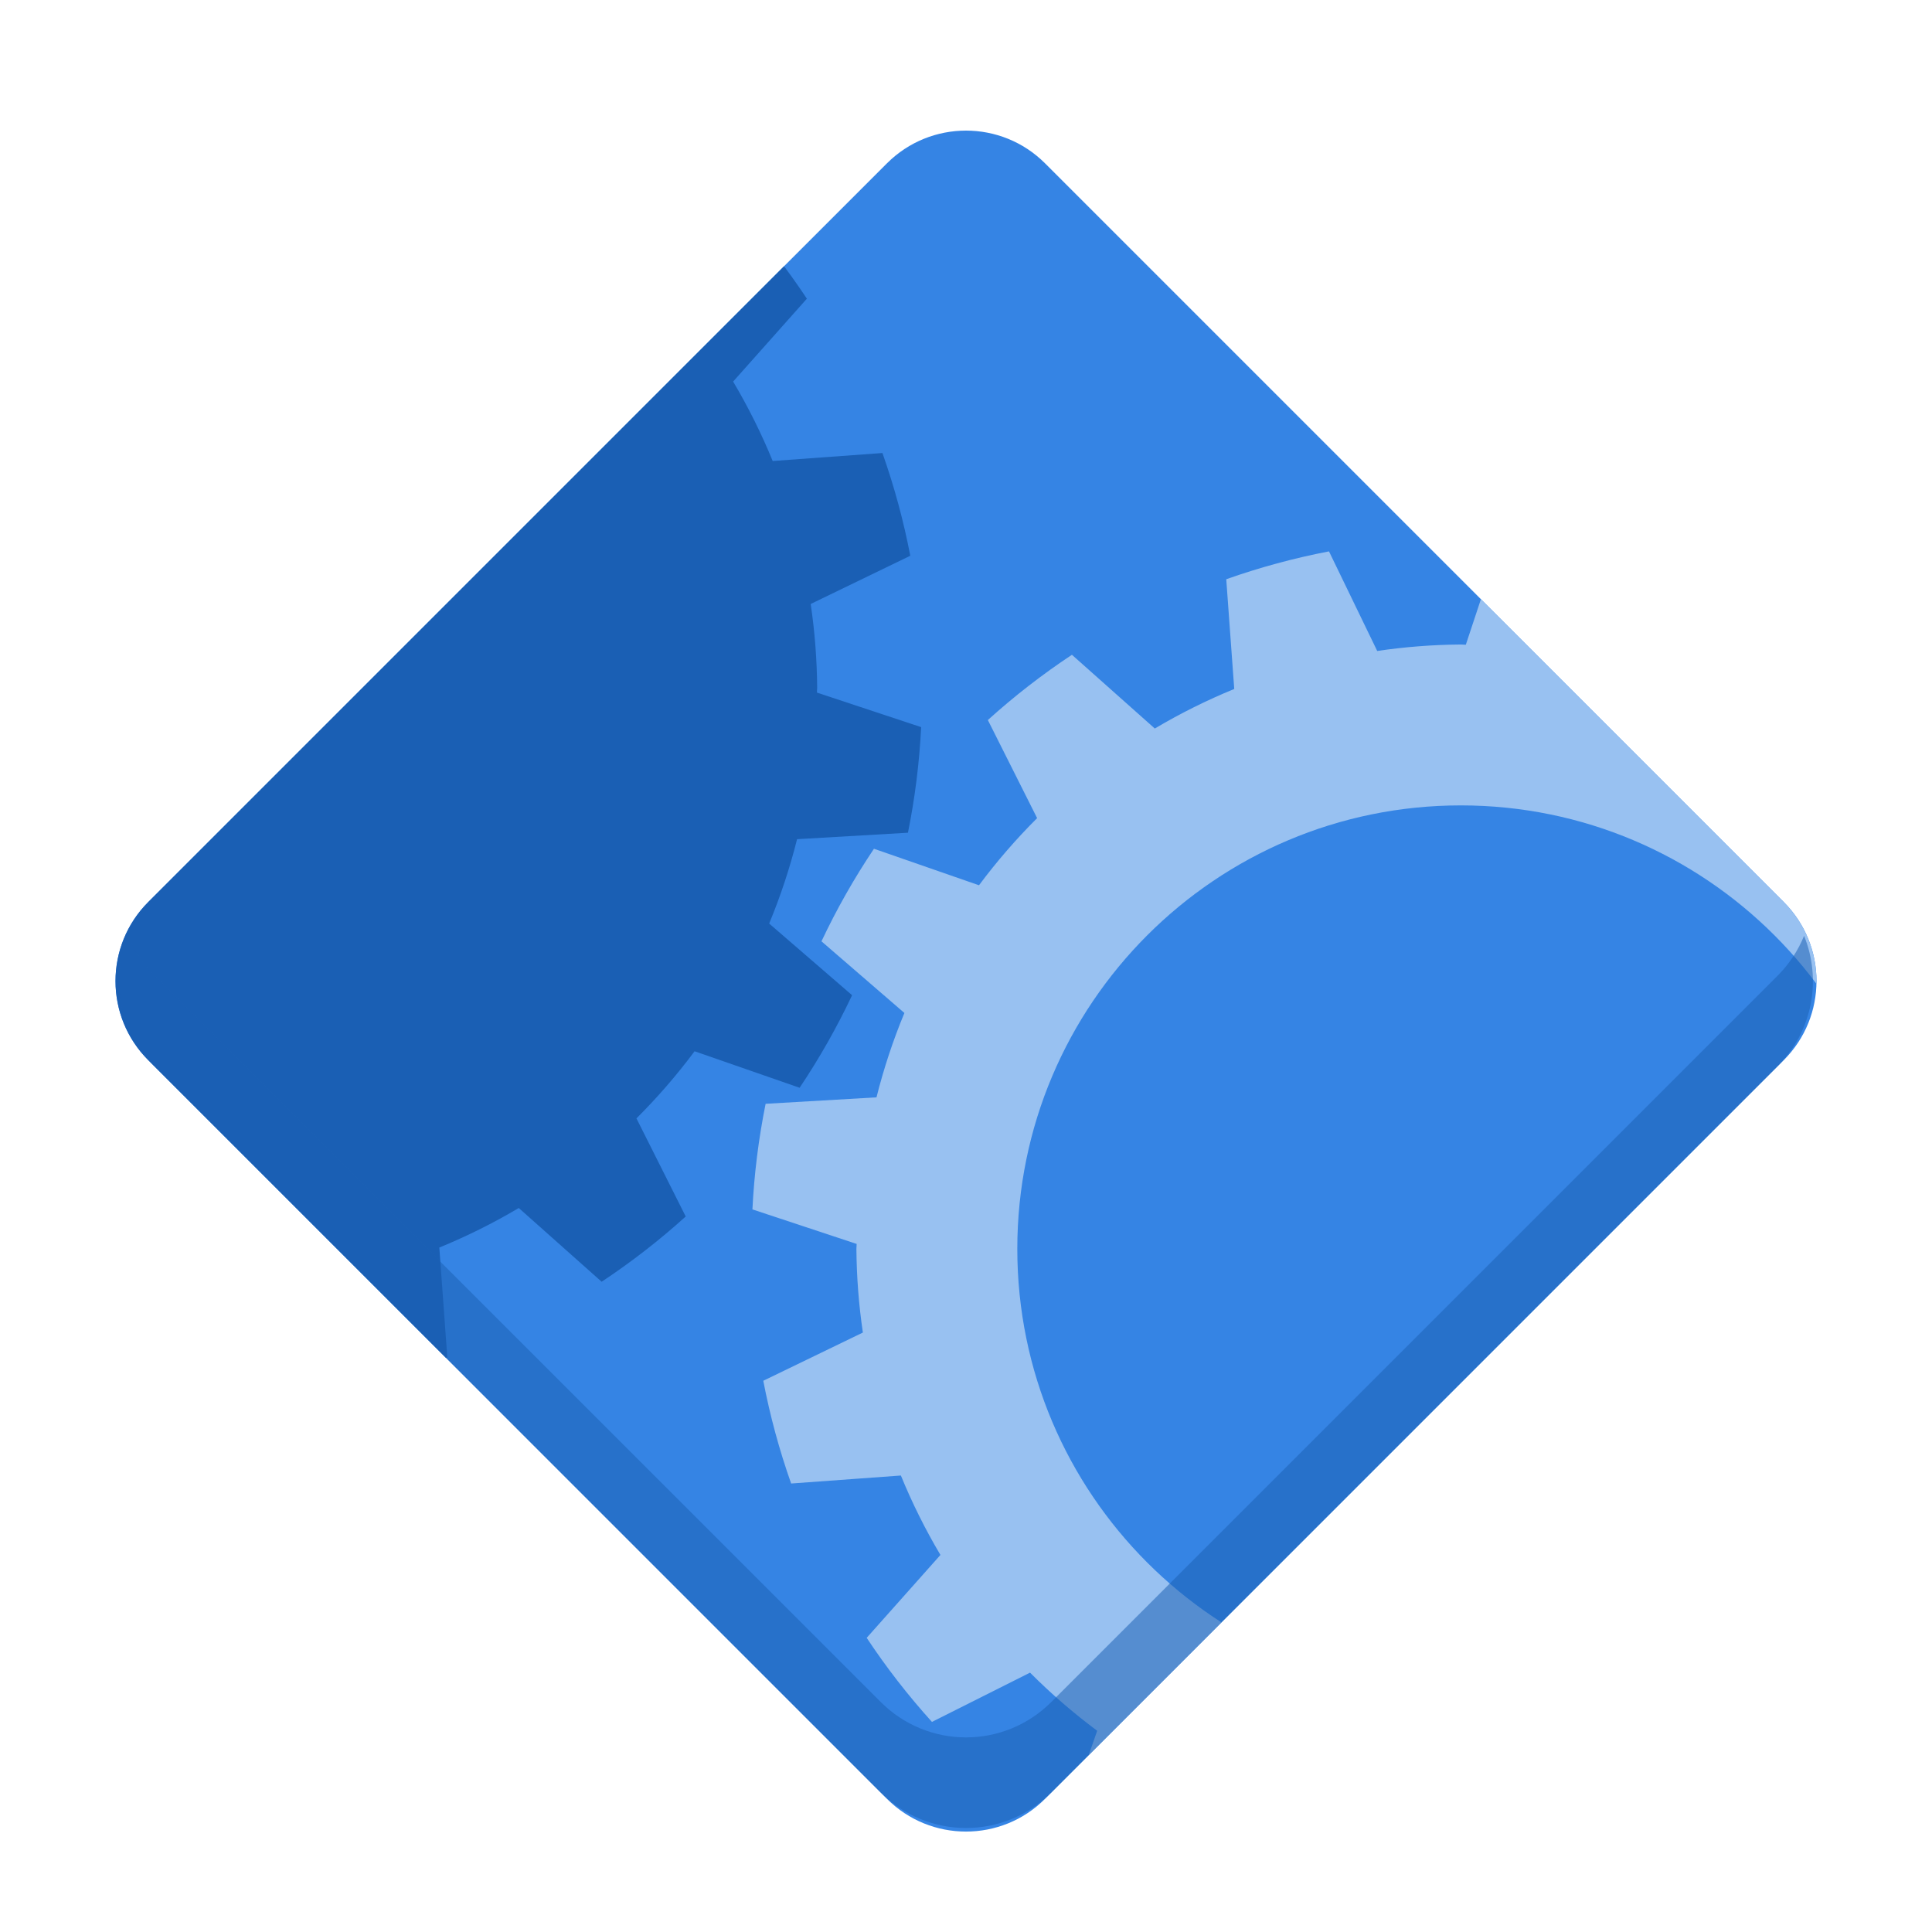
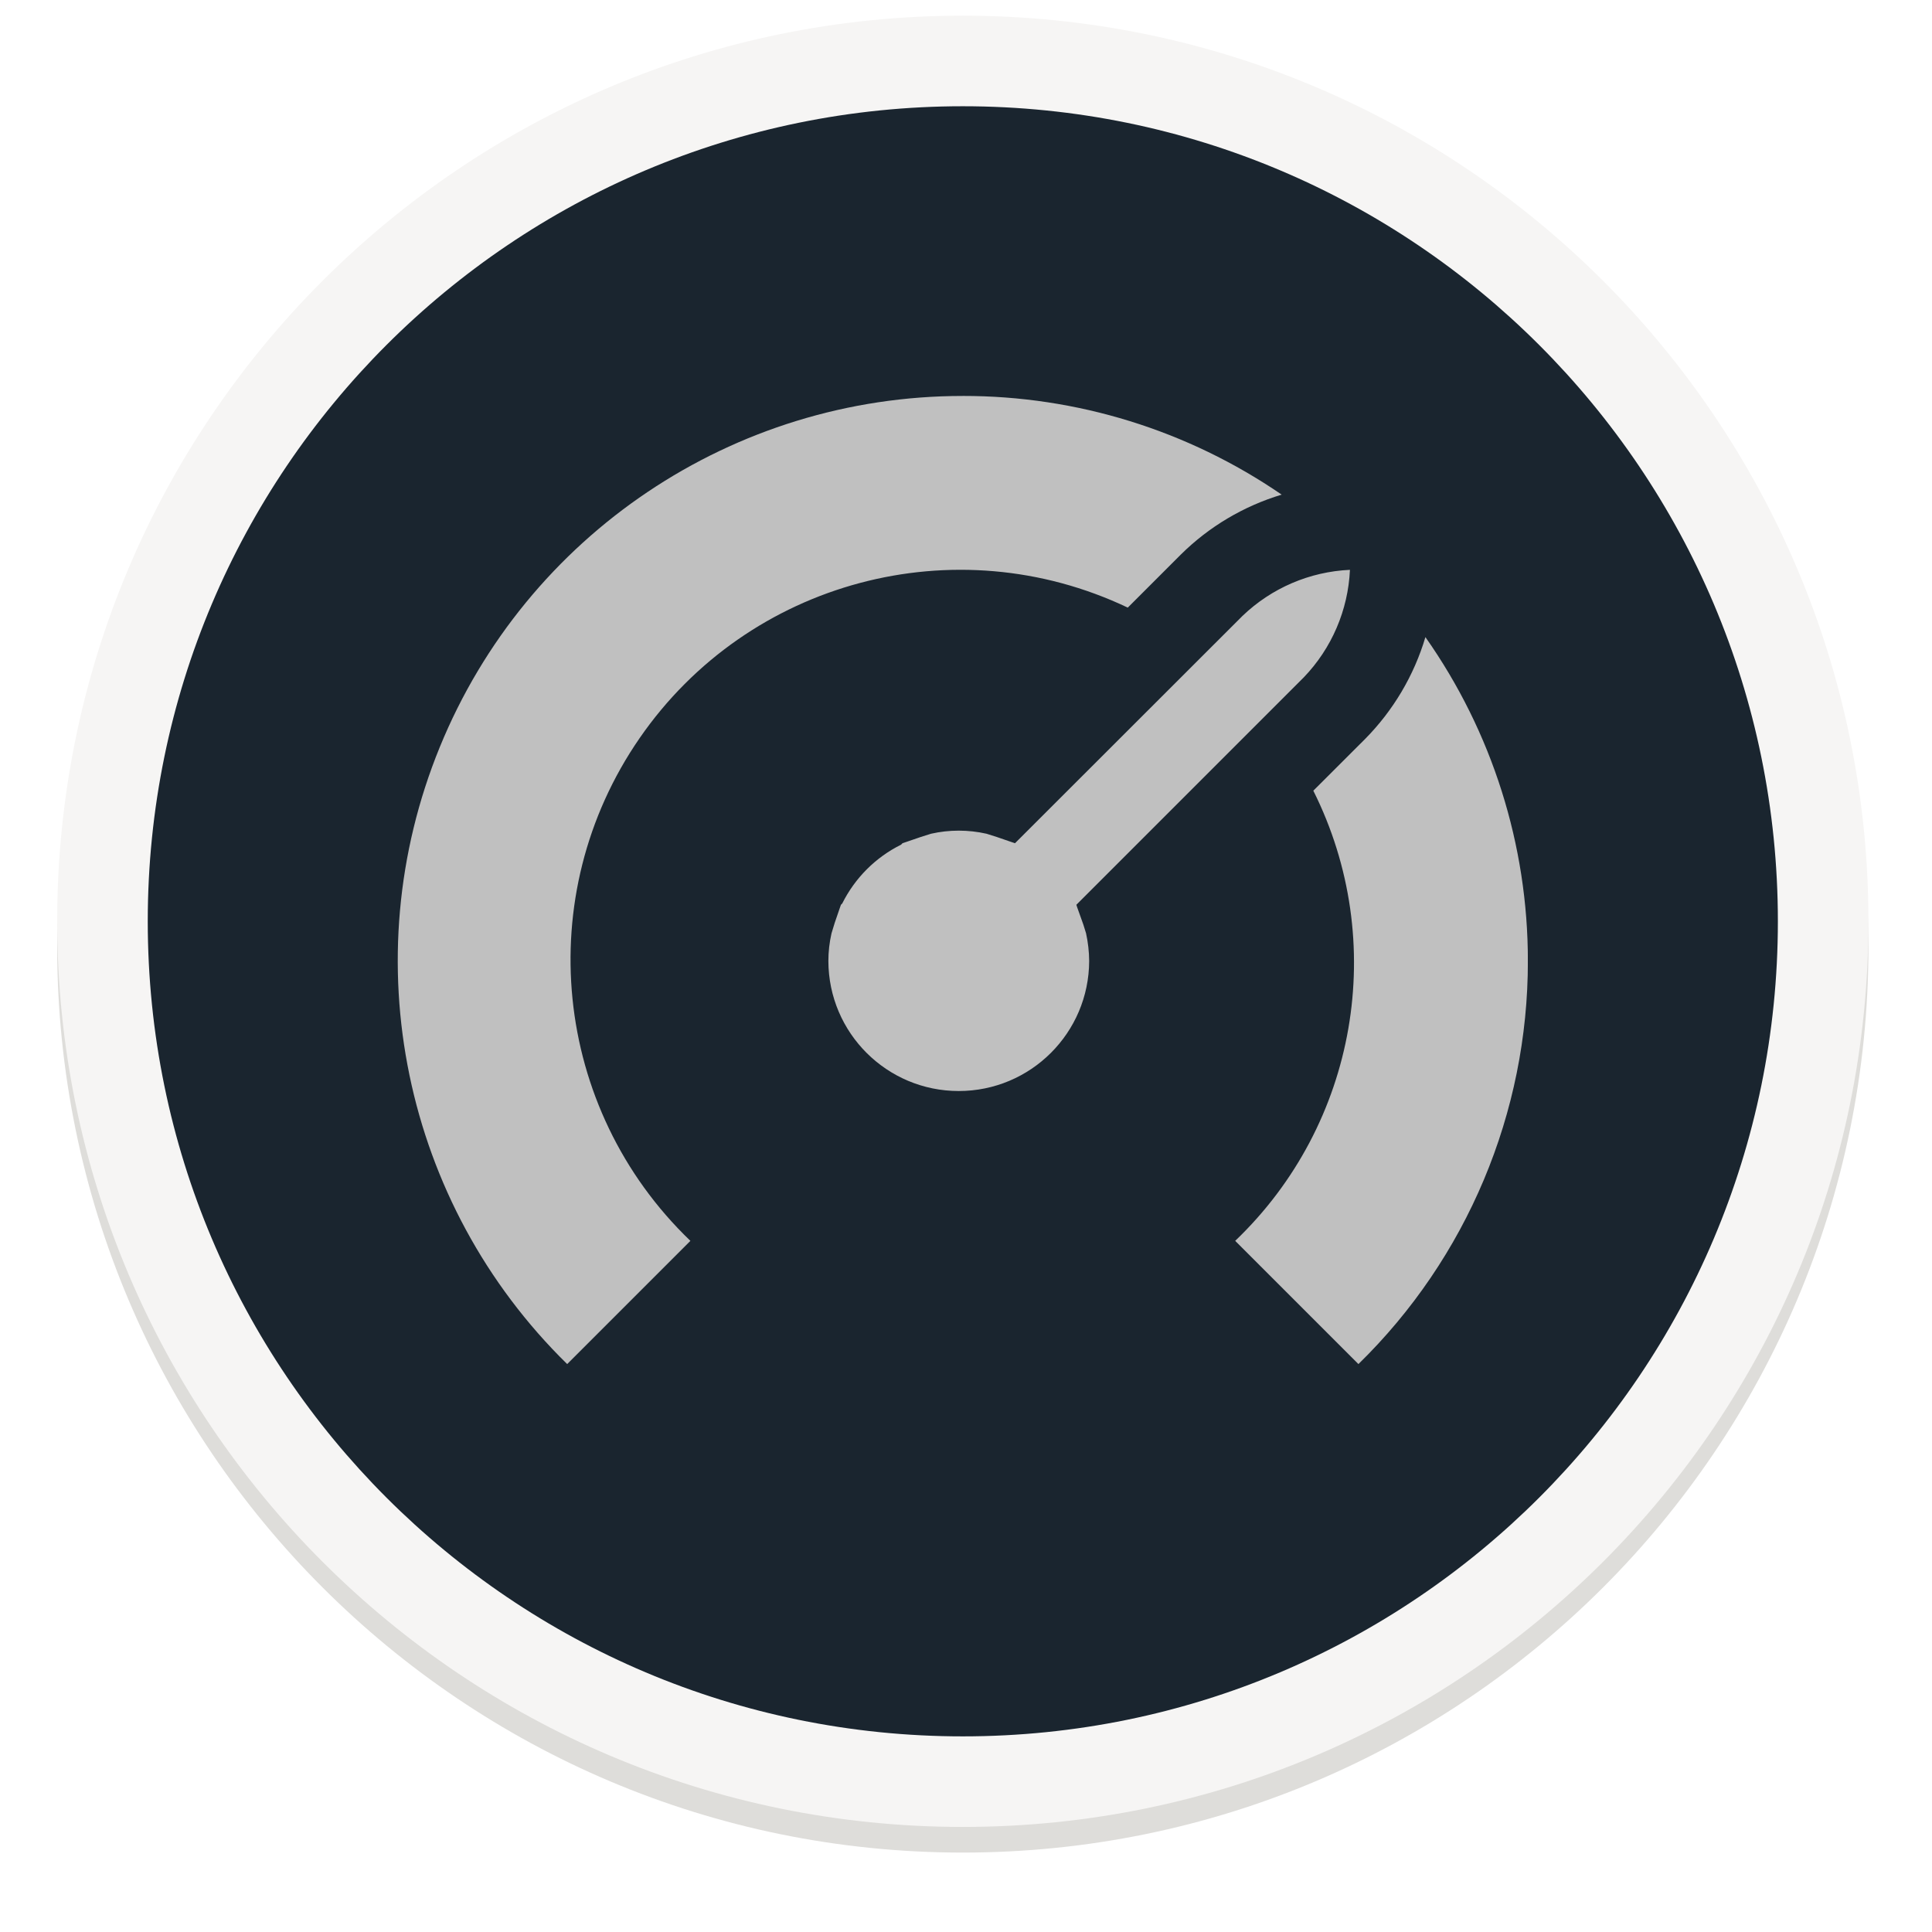
- <svg xmlns="http://www.w3.org/2000/svg" width="33.75mm" height="33.75mm" viewBox="0 0 33.75 33.75" version="1.1" id="svg974">
-   <defs id="defs968">
-     <clipPath clipPathUnits="userSpaceOnUse" id="clipPath18689">
-       <rect clip-path="none" transform="rotate(45)" ry="32" rx="32" y="123.999" x="486.037" height="362.943" width="362.943" id="rect18691" style="display:inline;opacity:1;vector-effect:none;fill:#4a86cf;fill-opacity:1;stroke:none;stroke-width:26.067;stroke-linecap:butt;stroke-linejoin:miter;stroke-miterlimit:4;stroke-dasharray:none;stroke-dashoffset:0;stroke-opacity:1;marker:none;marker-start:none;marker-mid:none;marker-end:none;paint-order:normal;enable-background:new" />
-     </clipPath>
-     <clipPath clipPathUnits="userSpaceOnUse" id="clipPath18689-3">
-       <rect clip-path="none" transform="rotate(45)" ry="32" rx="32" y="123.999" x="486.037" height="362.943" width="362.943" id="rect18691-6" style="display:inline;opacity:1;vector-effect:none;fill:#4a86cf;fill-opacity:1;stroke:none;stroke-width:26.067;stroke-linecap:butt;stroke-linejoin:miter;stroke-miterlimit:4;stroke-dasharray:none;stroke-dashoffset:0;stroke-opacity:1;marker:none;marker-start:none;marker-mid:none;marker-end:none;paint-order:normal;enable-background:new" />
-     </clipPath>
-   </defs>
-   <g id="layer1" transform="translate(-61.81982,-103.944)">
-     <g transform="matrix(0.2636723,0,0,0.2636723,61.81982,-529.397)" style="display:inline;stroke-width:0.25;enable-background:new" id="g1836">
-       <g transform="matrix(0.25,0,0,0.25,0,2295)" id="g18818" style="stroke-width:0.25">
-         <g style="stroke-width:0.27" transform="matrix(0.9260519,0,0,0.9260519,18.93073,50.87633)" id="g18590">
-           <g style="stroke-width:0.27" id="g18681" clip-path="url(#clipPath18689-3)">
-             <rect style="opacity:1;vector-effect:none;fill:#3584e4;fill-opacity:1;stroke:none;stroke-width:8.221;stroke-linecap:butt;stroke-linejoin:miter;stroke-miterlimit:4;stroke-dasharray:none;stroke-dashoffset:0;stroke-opacity:1;marker:none;marker-start:none;marker-mid:none;marker-end:none;paint-order:normal" id="rect18571" width="424" height="424" x="458.337" y="90.642" rx="10.092" ry="10.092" transform="matrix(0.6052817,0.6052817,-0.6052817,0.6052817,33.44063,99.07363)" clip-path="none" />
-             <circle style="opacity:1;vector-effect:none;fill:#f66151;fill-opacity:1;stroke:none;stroke-width:7.037;stroke-linecap:butt;stroke-linejoin:miter;stroke-miterlimit:4;stroke-dasharray:none;stroke-dashoffset:0;stroke-opacity:1;marker:none;marker-start:none;marker-mid:none;marker-end:none;paint-order:normal" id="path18706" cx="0" cy="0" r="0" transform="translate(0,-212)" />
-             <circle style="opacity:1;vector-effect:none;fill:#f66151;fill-opacity:1;stroke:none;stroke-width:7.037;stroke-linecap:butt;stroke-linejoin:miter;stroke-miterlimit:4;stroke-dasharray:none;stroke-dashoffset:0;stroke-opacity:1;marker:none;marker-start:none;marker-mid:none;marker-end:none;paint-order:normal" id="path18708" cx="0" cy="0" r="0" transform="translate(0,-212)" />
-             <path style="display:inline;opacity:1;vector-effect:none;fill:#98c1f1;fill-opacity:1;stroke:none;stroke-width:7.037;stroke-linecap:butt;stroke-linejoin:miter;stroke-miterlimit:4;stroke-dasharray:none;stroke-dashoffset:0;stroke-opacity:1;marker:none;marker-start:none;marker-mid:none;marker-end:none;paint-order:normal;enable-background:new" d="m 408.92,561.918 -9.886,29.829 a 172.971,172.971 0 0 0 -1.427,-0.071 172.971,172.971 0 0 0 -23.929,1.852 l -13.801,-28.501 a 203.293,203.293 0 0 0 -29.401,7.972 l 2.286,31.405 a 172.971,172.971 0 0 0 -22.732,11.319 l -23.718,-21.103 a 203.293,203.293 0 0 0 -24.059,18.674 l 14.099,28.073 a 172.971,172.971 0 0 0 -16.636,19.211 l -30.058,-10.448 a 203.293,203.293 0 0 0 -15.017,26.488 l 23.73,20.507 a 172.971,172.971 0 0 0 -7.985,24.143 l -31.73,1.849 a 203.293,203.293 0 0 0 -3.778,30.217 l 29.829,9.886 a 172.971,172.971 0 0 0 -0.071,1.427 172.971,172.971 0 0 0 1.852,23.929 l -28.501,13.801 a 203.293,203.293 0 0 0 7.972,29.401 l 31.405,-2.286 a 172.971,172.971 0 0 0 11.319,22.732 l -21.103,23.718 a 203.293,203.293 0 0 0 18.674,24.059 l 28.073,-14.099 a 172.971,172.971 0 0 0 19.211,16.636 l -10.448,30.058 a 203.293,203.293 0 0 0 26.488,15.017 l 20.507,-23.73 a 172.971,172.971 0 0 0 24.143,7.985 l 1.849,31.73 a 203.293,203.293 0 0 0 30.217,3.778 l 9.886,-29.829 a 172.971,172.971 0 0 0 1.427,0.071 172.971,172.971 0 0 0 23.929,-1.852 l 13.801,28.501 a 203.293,203.293 0 0 0 29.401,-7.972 l -2.286,-31.405 a 172.971,172.971 0 0 0 22.732,-11.319 l 23.718,21.103 A 203.293,203.293 0 0 0 532.96,916 l -14.099,-28.073 a 172.971,172.971 0 0 0 16.636,-19.211 l 30.058,10.448 a 203.293,203.293 0 0 0 15.017,-26.488 l -23.73,-20.507 a 172.971,172.971 0 0 0 7.985,-24.143 l 31.73,-1.849 a 203.293,203.293 0 0 0 3.778,-30.217 l -29.829,-9.886 a 172.971,172.971 0 0 0 0.071,-1.427 172.971,172.971 0 0 0 -1.852,-23.929 l 28.501,-13.801 a 203.293,203.293 0 0 0 -7.972,-29.401 l -31.405,2.286 a 172.971,172.971 0 0 0 -11.319,-22.732 l 21.103,-23.718 a 203.293,203.293 0 0 0 -18.674,-24.059 l -28.073,14.099 a 172.971,172.971 0 0 0 -19.211,-16.636 l 10.448,-30.058 A 203.293,203.293 0 0 0 485.636,581.681 l -20.507,23.73 a 172.971,172.971 0 0 0 -24.143,-7.985 l -1.849,-31.73 a 203.293,203.293 0 0 0 -30.217,-3.778 z M 397.607,637.722 A 126.926,126.926 0 0 1 524.532,764.647 126.926,126.926 0 0 1 397.607,891.572 126.926,126.926 0 0 1 270.682,764.647 126.926,126.926 0 0 1 397.607,637.722 Z" id="path18717-4" />
-             <path id="path18758" d="m 51.748,401.284 -9.886,29.829 c -0.476,-0.026 -0.951,-0.05 -1.427,-0.071 -8.01,0.062 -16.005,0.681 -23.929,1.852 L 2.706,404.392 c -9.986,1.918 -19.814,4.583 -29.401,7.972 l 2.286,31.405 c -7.844,3.211 -15.442,6.994 -22.732,11.319 l -23.718,-21.103 c -8.475,5.614 -16.518,11.857 -24.059,18.674 l 14.099,28.073 c -6.009,5.987 -11.569,12.408 -16.636,19.211 l -30.058,-10.448 c -5.661,8.442 -10.68,17.296 -15.017,26.488 l 23.73,20.507 c -3.25,7.841 -5.919,15.91 -7.985,24.143 l -31.73,1.849 c -2.013,9.964 -3.276,20.064 -3.778,30.217 l 29.829,9.886 c -0.026,0.476 -0.05,0.951 -0.071,1.427 0.062,8.01 0.681,16.005 1.852,23.929 l -28.501,13.801 c 1.918,9.986 4.583,19.814 7.972,29.401 l 31.405,-2.286 c 3.211,7.844 6.994,15.442 11.319,22.732 l -21.103,23.718 c 5.614,8.475 11.857,16.518 18.674,24.059 l 28.073,-14.099 c 5.987,6.009 12.408,11.569 19.211,16.636 l -10.448,30.058 c 8.442,5.661 17.296,10.68 26.488,15.017 l 20.507,-23.73 c 7.841,3.25 15.91,5.919 24.143,7.985 l 1.849,31.73 c 9.964,2.013 20.064,3.276 30.217,3.778 l 9.886,-29.829 c 0.476,0.026 0.951,0.05 1.427,0.071 8.01,-0.062 16.005,-0.681 23.929,-1.852 l 13.801,28.501 c 9.986,-1.918 19.814,-4.583 29.401,-7.972 l -2.286,-31.405 c 7.844,-3.211 15.442,-6.994 22.732,-11.319 l 23.718,21.103 c 8.475,-5.614 16.518,-11.857 24.059,-18.674 l -14.099,-28.073 c 6.009,-5.987 11.569,-12.408 16.636,-19.211 l 30.058,10.448 c 5.661,-8.442 10.68,-17.296 15.017,-26.488 l -23.73,-20.507 c 3.25,-7.841 5.919,-15.91 7.985,-24.143 l 31.73,-1.849 c 2.013,-9.964 3.276,-20.064 3.778,-30.217 l -29.829,-9.886 c 0.026,-0.476 0.05,-0.951 0.071,-1.427 -0.062,-8.01 -0.681,-16.005 -1.852,-23.929 l 28.501,-13.801 c -1.918,-9.986 -4.583,-19.814 -7.972,-29.401 l -31.405,2.286 c -3.211,-7.844 -6.994,-15.442 -11.319,-22.732 l 21.103,-23.718 c -5.614,-8.475 -11.857,-16.518 -18.674,-24.059 l -28.073,14.099 c -5.987,-6.009 -12.408,-11.569 -19.211,-16.636 l 10.448,-30.058 c -8.442,-5.661 -17.296,-10.68 -26.488,-15.017 l -20.507,23.73 c -7.841,-3.25 -15.91,-5.919 -24.143,-7.985 l -1.849,-31.73 c -9.964,-2.013 -20.064,-3.276 -30.217,-3.778 z" style="display:inline;opacity:1;vector-effect:none;fill:#1a5fb4;fill-opacity:1;stroke:none;stroke-width:7.037;stroke-linecap:butt;stroke-linejoin:miter;stroke-miterlimit:4;stroke-dasharray:none;stroke-dashoffset:0;stroke-opacity:1;marker:none;marker-start:none;marker-mid:none;marker-end:none;paint-order:normal;enable-background:new" />
-           </g>
-         </g>
-         <path style="display:inline;opacity:0.534;vector-effect:none;fill:#1a5fb4;fill-opacity:1;stroke:none;stroke-width:1.629;stroke-linecap:butt;stroke-linejoin:miter;stroke-miterlimit:4;stroke-dasharray:none;stroke-dashoffset:0;stroke-opacity:1;marker:none;marker-start:none;marker-mid:none;marker-end:none;paint-order:normal;enable-background:new" clip-path="none" d="m 8.477,2676 c -1.171,2.887 -0.583,6.308 1.766,8.656 l 48.102,48.102 c 3.134,3.134 8.179,3.134 11.312,0 l 48.102,-48.102 c 2.348,-2.348 2.937,-5.77 1.766,-8.656 -0.392,0.966 -0.98,1.871 -1.766,2.656 l -48.102,48.102 c -3.134,3.134 -8.179,3.134 -11.312,0 L 10.242,2678.656 C 9.457,2677.871 8.868,2676.965 8.477,2676 Z" transform="matrix(4,0,0,4,0,-10028)" id="rect18571-6" />
-       </g>
-       <rect y="2402" x="-1.5000001e-06" height="128" width="128" id="rect9125-7-2" style="display:inline;opacity:1;vector-effect:none;fill:none;fill-opacity:1;stroke:none;stroke-width:1.25;stroke-linecap:butt;stroke-linejoin:miter;stroke-miterlimit:4;stroke-dasharray:none;stroke-dashoffset:0;stroke-opacity:1;marker:none;marker-start:none;marker-mid:none;marker-end:none;paint-order:normal;enable-background:new" />
-     </g>
-   </g>
+ <svg xmlns="http://www.w3.org/2000/svg" height="128px" viewBox="0 0 128 128" width="128px">
+   <linearGradient id="a" gradientUnits="userSpaceOnUse" x1="26.355" x2="101.225" y1="58.307" y2="58.307">
+     <stop offset="1" stop-color="#c0c0c0" />
+     <stop offset="1" stop-color="#c0c0c0" stop-opacity="0" />
+   </linearGradient>
+   <path d="m 123.789 62.738 c 0 33.137 -26.863 60 -60 60 c -33.137 0 -60 -26.863 -60 -60 s 26.863 -60 60 -60 c 33.137 0 60 26.863 60 60 z m 0 0" fill="#deddda" />
+   <path d="m 63.789 5.039 c 30.93 0 56 25.07 56 56 v 2 c 0 30.926 -25.07 56 -56 56 c -30.926 0 -56 -25.074 -56 -56 v -2 c 0 -30.93 25.074 -56 56 -56 z m 0 0" fill="#d5d3cf" />
+   <path d="m 123.789 61.039 c 0 33.137 -26.863 60 -60 60 c -33.137 0 -60 -26.863 -60 -60 c 0 -33.137 26.863 -60 60 -60 c 33.137 0 60 26.863 60 60 z m 0 0" fill="#f6f5f4" />
+   <path d="m 117.789 61.039 c 0 29.824 -24.176 54 -54 54 c -29.82 0 -54 -24.176 -54 -54 c 0 -29.824 24.18 -54 54 -54 c 29.824 0 54 24.176 54 54 z m 0 0" fill="#1a252f" />
+   <path d="m 82.312 40.812 c 1.926 -1.852 4.457 -2.938 7.125 -3.059 c -0.121 2.668 -1.207 5.199 -3.059 7.125 l -15.066 15.066 l 0.051 0.16 l 0.41 1.148 l 0.18 0.578 c 0.133 0.605 0.203 1.223 0.207 1.84 c -0.016 4.762 -3.879 8.613 -8.641 8.613 s -8.625 -3.852 -8.637 -8.613 c 0 -0.617 0.07 -1.23 0.207 -1.832 l 0.211 -0.691 l 0.34 -0.992 l 0.074 -0.211 l 0.086 -0.086 c 0.844 -1.691 2.211 -3.059 3.902 -3.898 l 0.09 -0.094 l 0.207 -0.07 l 1.004 -0.344 l 0.68 -0.215 c 1.207 -0.273 2.465 -0.273 3.676 0 l 0.68 0.215 l 1 0.344 l 0.207 0.07 z m 18.914 22.859 c 0.008 10.051 -4.039 19.68 -11.227 26.703 l -8.164 -8.164 c 8.082 -7.727 10.18 -19.824 5.176 -29.824 l 3.434 -3.43 c 1.863 -1.887 3.238 -4.203 3.992 -6.746 c 4.422 6.281 6.793 13.777 6.789 21.461 z m -37.438 -37.438 c -15.203 -0.004 -28.902 9.191 -34.652 23.266 c -5.754 14.074 -2.418 30.23 8.441 40.875 l 8.164 -8.164 c -9.141 -8.773 -10.566 -22.883 -3.363 -33.309 c 7.199 -10.426 20.898 -14.086 32.34 -8.645 l 3.52 -3.52 c 1.867 -1.848 4.16 -3.207 6.676 -3.965 c -6.215 -4.266 -13.582 -6.547 -21.125 -6.539 z m 0 0" fill="url(#a)" />
</svg>
